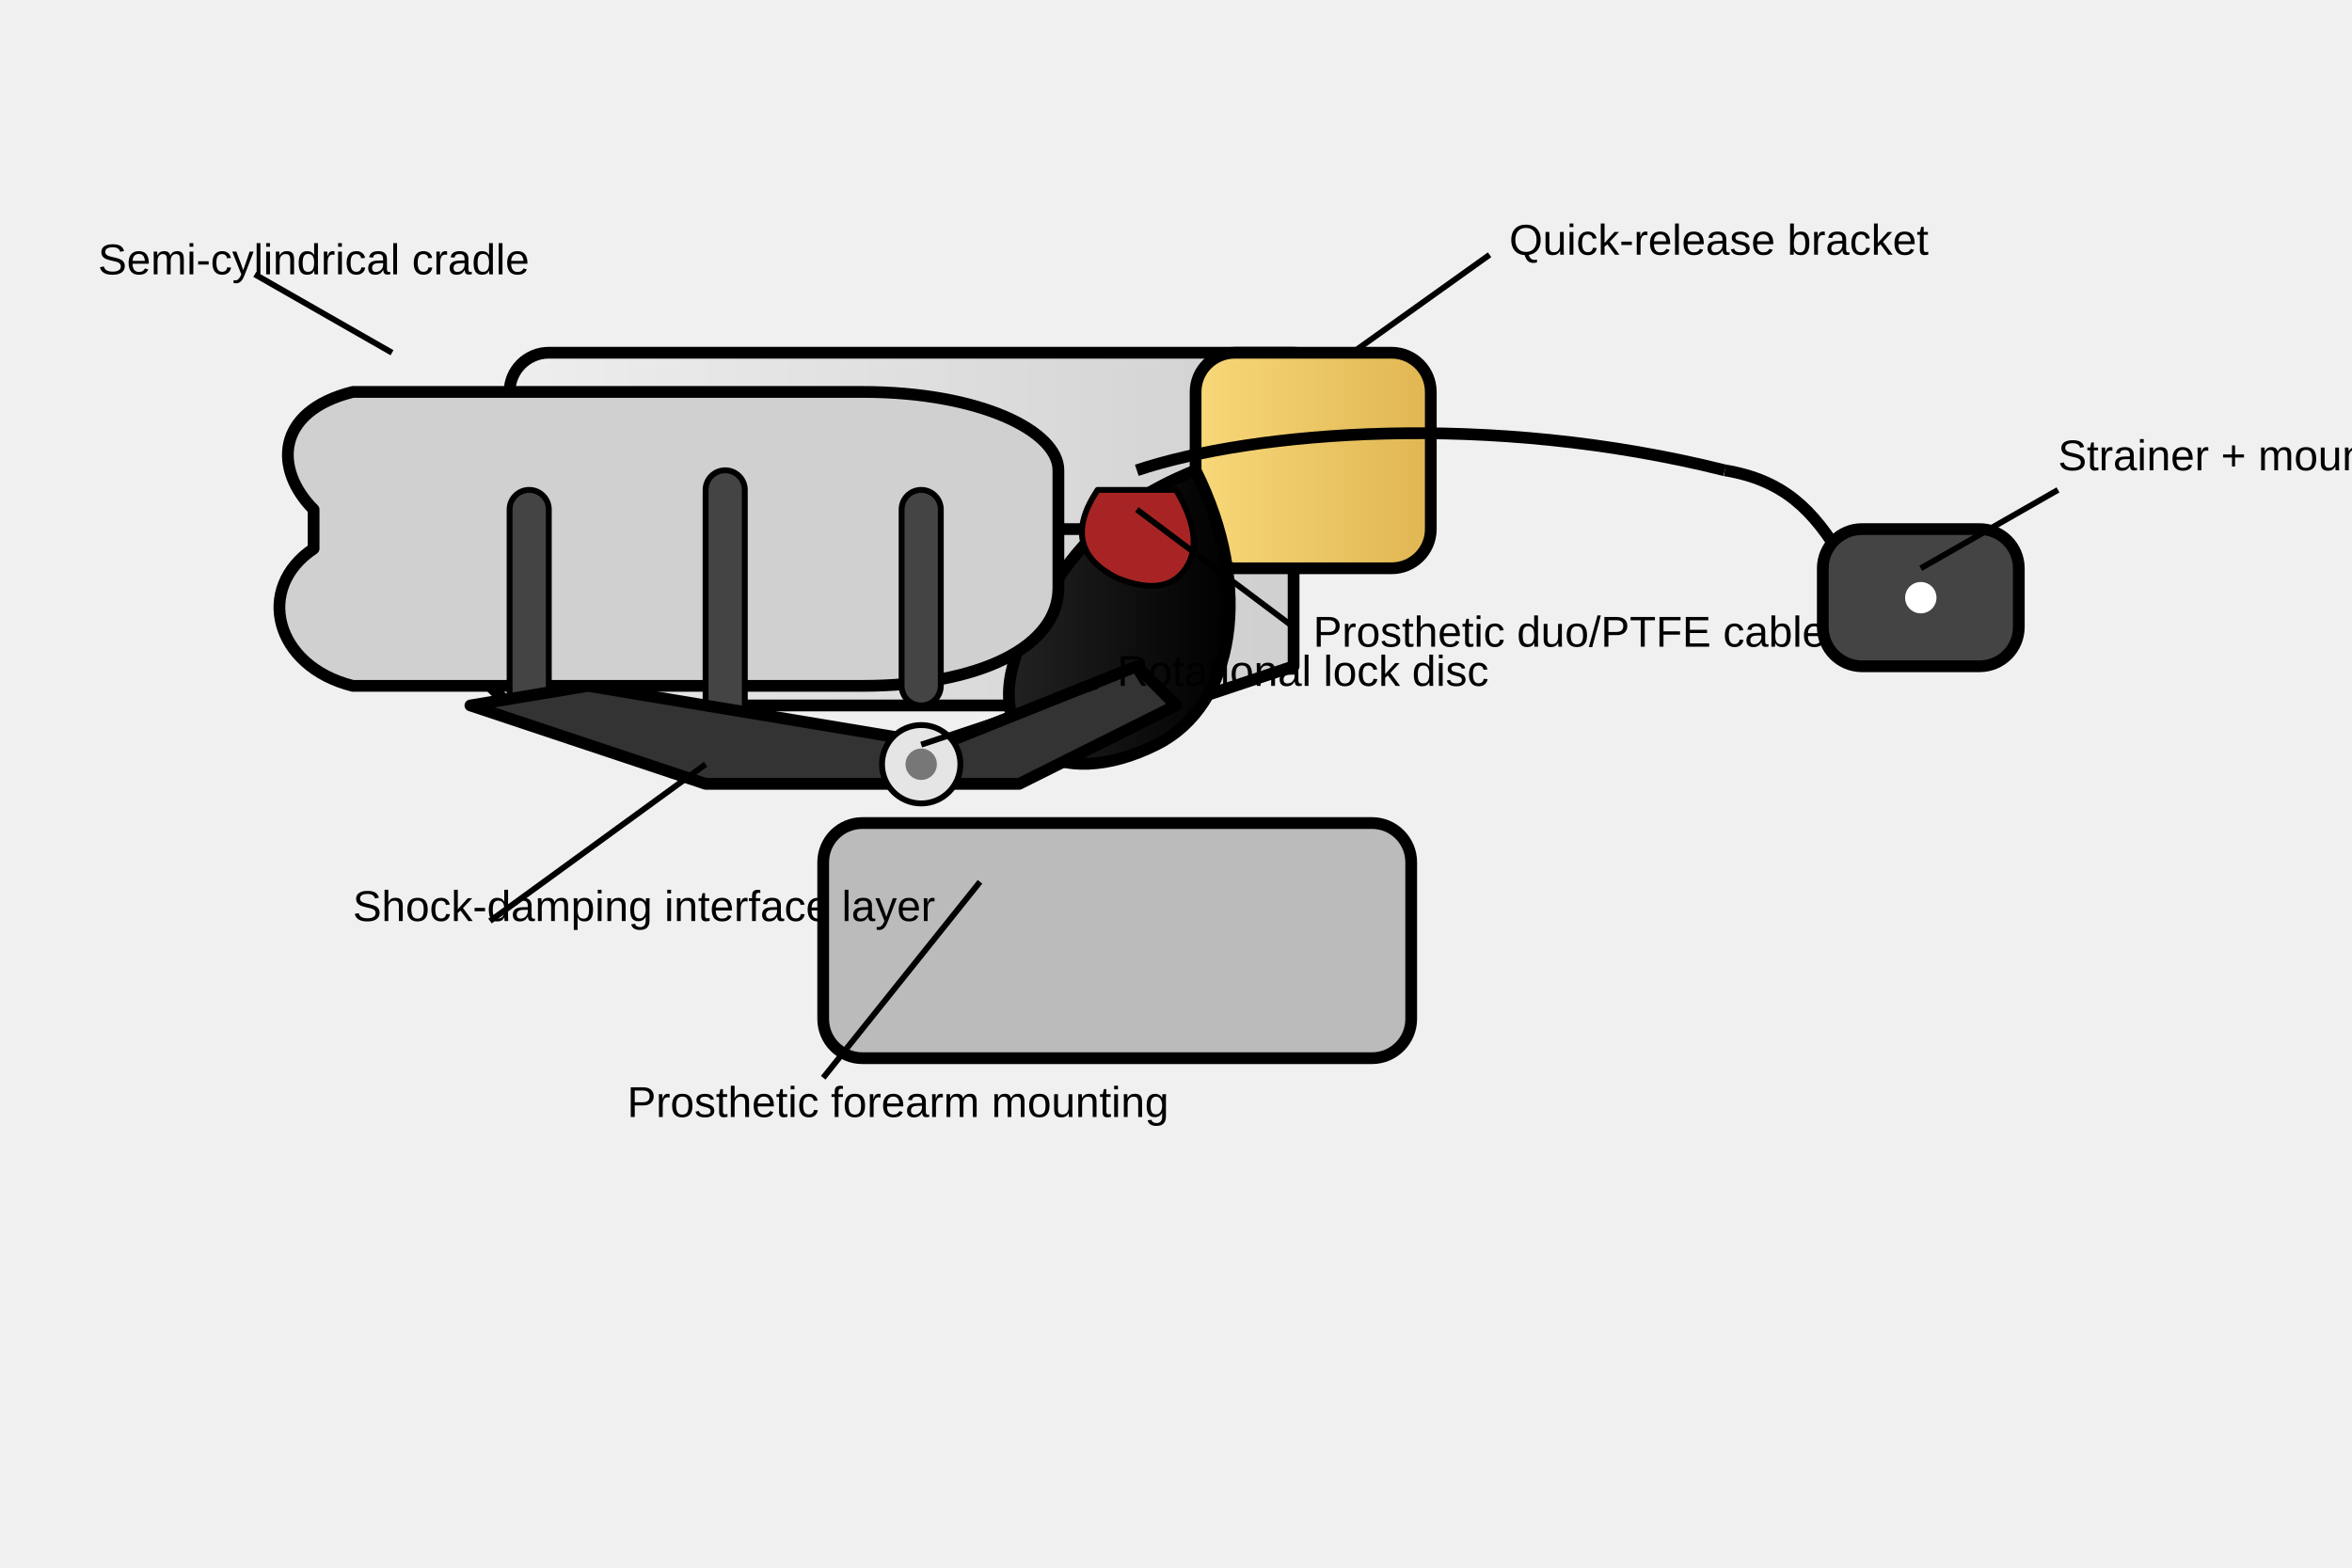
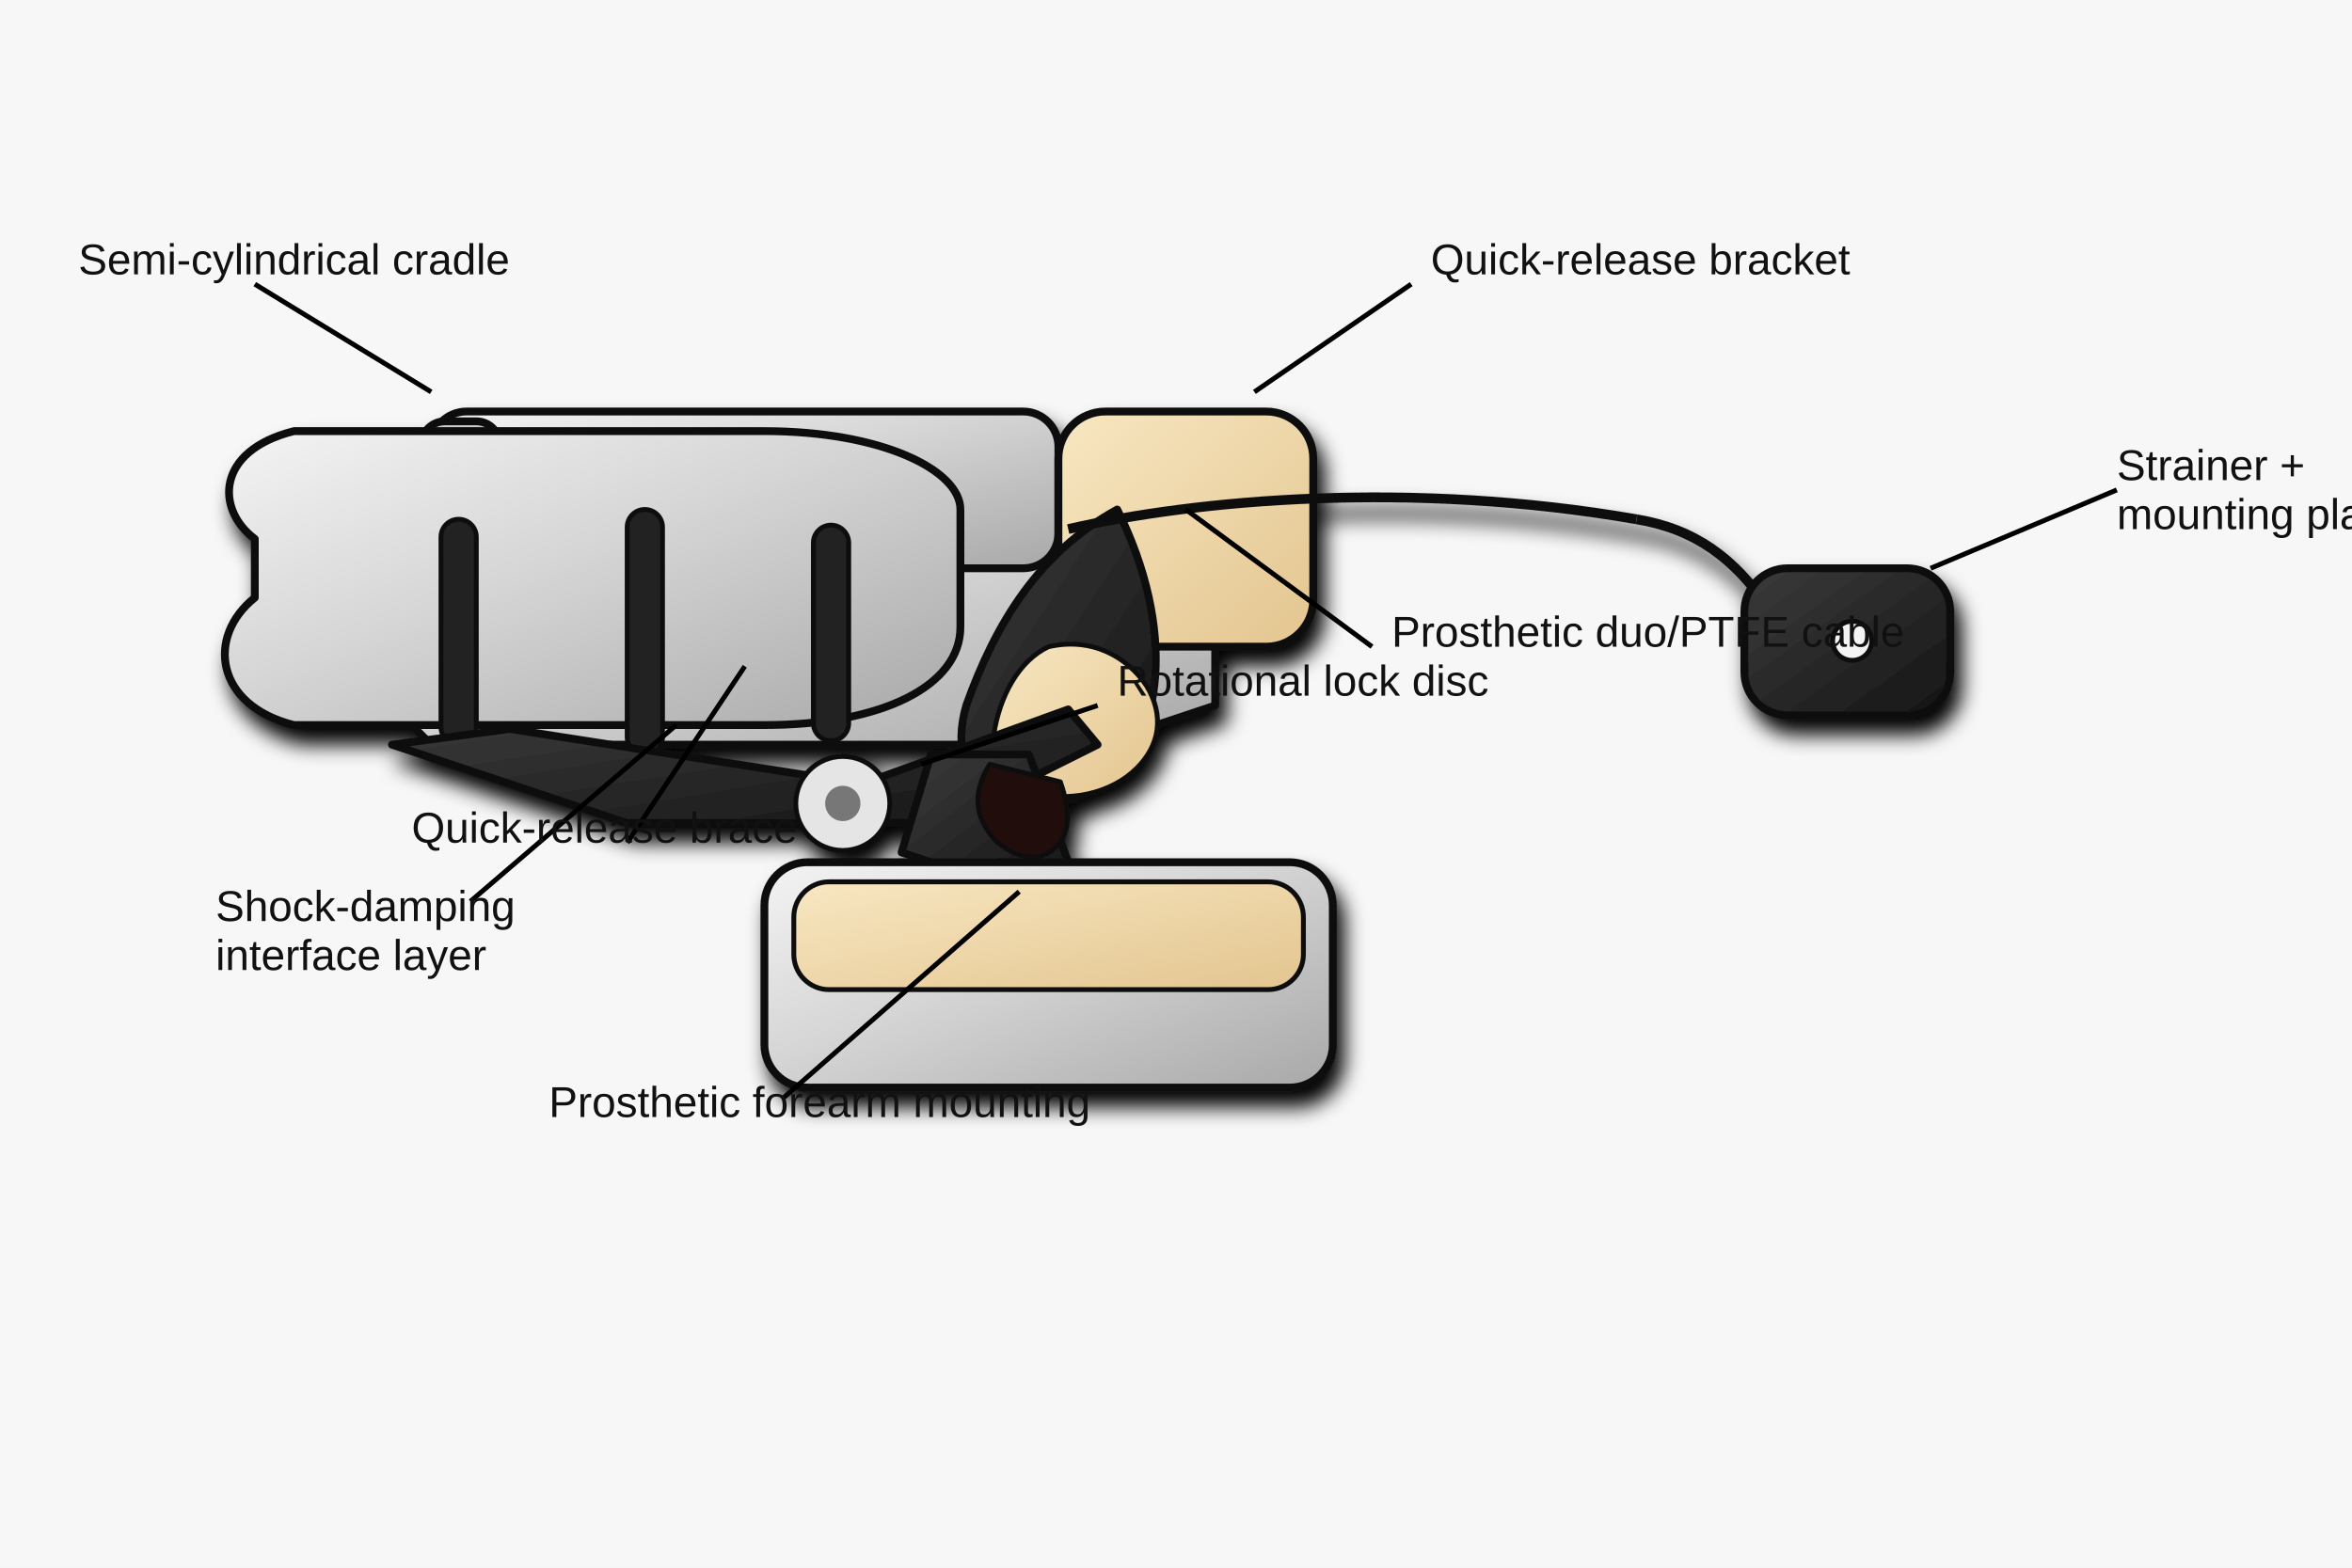
<svg xmlns="http://www.w3.org/2000/svg" viewBox="0 0 1200 800" width="1200" height="800">
  <defs>
-     <linearGradient id="metalGrad" x1="0" x2="1">
-       <stop offset="0" stop-color="#eeeeee" />
-       <stop offset="1" stop-color="#cfcfcf" />
+     <linearGradient id="metalGrad" x1="0" y1="0" x2="1" y2="1">
+       <stop offset="0" stop-color="#f4f4f4" />
+       <stop offset="0.45" stop-color="#d5d5d5" />
+       <stop offset="1" stop-color="#a8a8a8" />
    </linearGradient>
-     <linearGradient id="darkGrad" x1="0" x2="1">
-       <stop offset="0" stop-color="#222" />
-       <stop offset="1" stop-color="#000" />
+     <linearGradient id="darkGrad" x1="0" y1="0" x2="1" y2="1">
+       <stop offset="0" stop-color="#3b3b3b" />
+       <stop offset="1" stop-color="#151515" />
    </linearGradient>
-     <linearGradient id="yellowGrad" x1="0" x2="1">
-       <stop offset="0" stop-color="#f8d879" />
-       <stop offset="1" stop-color="#e0b652" />
+     <linearGradient id="creamGrad" x1="0" y1="0" x2="1" y2="1">
+       <stop offset="0" stop-color="#f8e7c2" />
+       <stop offset="1" stop-color="#e3c58f" />
    </linearGradient>
    <style>
-       .stroke { stroke:#000; stroke-width:6px; stroke-linecap:round; stroke-linejoin:round; }
-       .thin { stroke-width:3px; }
-       text { font-family:Arial, sans-serif; font-size:22px; fill:#000; }
+       .outline { stroke:#111; stroke-width:4px; stroke-linecap:round; stroke-linejoin:round; }
+       .thin    { stroke-width:2.5px; }
+       text { font-family:Arial, sans-serif; font-size:22px; fill:#111; }
    </style>
+     <filter id="dropShadow" x="-20%" y="-20%" width="140%" height="140%">
+       <feGaussianBlur in="SourceAlpha" stdDeviation="5" result="blur" />
+       <feOffset in="blur" dx="4" dy="8" result="offsetBlur" />
+       <feMerge>
+         <feMergeNode in="offsetBlur" />
+         <feMergeNode in="SourceGraphic" />
+       </feMerge>
+     </filter>
  </defs>
-   <g id="mainGun">
-     <path d="M240 260 L460 260 L580 240 L660 260 L660 340 L600 360 L480 360 L260 360 L240 340 Z" fill="url(#metalGrad)" class="stroke" />
-     <rect x="260" y="180" width="420" height="90" rx="20" fill="url(#metalGrad)" class="stroke" />
-     <rect x="610" y="180" width="120" height="110" rx="20" fill="url(#yellowGrad)" class="stroke" />
-     <path d="M610 240 C640 300 630 360 590 380 C540 405 500 380 520 330 C540 290 560 260 610 240 Z" fill="url(#darkGrad)" class="stroke" />
-   </g>
-   <g id="cradle">
-     <path d="M160 260 C140 240 140 210 180 200 L440 200 C500 200 540 220 540 240 L540 300 C540 330 500 350 440 350 L180 350 C140 340 130 300 160 280 Z" fill="#d0d0d0" class="stroke" />
-   </g>
-   <g id="straps">
-     <rect x="260" y="250" width="20" height="120" rx="10" fill="#444" class="stroke thin" />
-     <rect x="360" y="240" width="20" height="130" rx="10" fill="#444" class="stroke thin" />
-     <rect x="460" y="250" width="20" height="110" rx="10" fill="#444" class="stroke thin" />
-   </g>
-   <g id="brace">
-     <path d="M240 360 L360 400 L520 400 L600 360 L580 340 L480 380 L300 350 Z" fill="#333" class="stroke" />
-   </g>
-   <g id="trigger">
-     <path d="M560 250 q-20 30 10 45 q25 10 35 -5 q10 -15 -5 -40 z" fill="#a82424" class="stroke thin" />
-   </g>
-   <g id="forearmMount">
-     <rect x="420" y="420" width="300" height="120" rx="20" fill="#bbbbbb" class="stroke" />
-     <circle cx="470" cy="390" r="20" fill="#e5e5e5" class="stroke thin" />
-     <circle cx="470" cy="390" r="8" fill="#777" />
-   </g>
-   <g id="cable">
-     <path d="M580 240 C640 220 760 210 880 240" stroke="#000" stroke-width="6" fill="none" />
-     <path d="M880 240 C910 245 925 260 940 285" stroke="#000" stroke-width="6" fill="none" />
-     <rect x="930" y="270" width="100" height="70" rx="20" fill="#444" class="stroke" />
-     <circle cx="980" cy="305" r="8" fill="#fff" />
+   <rect x="0" y="0" width="1200" height="800" fill="#f7f7f7" />
+   <g id="gun" filter="url(#dropShadow)" transform="translate(-40,20)">
+     <g id="mainGun">
+       <path d="M240 260 L460 260 L580 240 L660 260 L660 340 L600 360 L480 360 L260 360 L240 340 Z" fill="url(#metalGrad)" class="outline" />
+       <rect x="260" y="190" width="320" height="80" rx="18" fill="url(#metalGrad)" class="outline" />
+       <rect x="255" y="195" width="40" height="70" rx="12" fill="#c9c9c9" class="outline" />
+       <rect x="580" y="190" width="130" height="120" rx="24" fill="url(#creamGrad)" class="outline" />
+       <path d="M610 240 C640 300 635 360 600 382                C560 405 520 385 533 340                C548 298 570 262 610 240 Z" fill="url(#darkGrad)" class="outline" />
+       <path d="M575 310 C597 305 615 315 625 330                C634 345 632 360 620 372                C607 385 585 390 565 384                C550 380 545 370 547 355                C550 335 560 317 575 310 Z" fill="url(#creamGrad)" class="outline thin" />
+     </g>
+     <g id="cradle">
+       <path d="M170 255 C150 240 150 210 190 200                L430 200 C490 200 530 220 530 240                L530 300 C530 330 490 350 430 350                L190 350 C150 340 145 305 170 285 Z" fill="url(#metalGrad)" class="outline" />
+     </g>
+     <g id="straps">
+       <rect x="265" y="245" width="18" height="115" rx="9" fill="#222" class="outline thin" />
+       <rect x="360" y="240" width="18" height="125" rx="9" fill="#222" class="outline thin" />
+       <rect x="455" y="248" width="18" height="110" rx="9" fill="#222" class="outline thin" />
+     </g>
+     <g id="brace">
+       <path d="M240 360 L360 400 L520 400 L600 360 L585 342 L480 380 L300 352 Z" fill="url(#darkGrad)" class="outline" />
+     </g>
+     <g id="trigger">
+       <path d="M515 365 L565 365 L585 420 L545 430 L500 415 Z" fill="url(#darkGrad)" class="outline" />
+       <path d="M545 370 q-14 22 4 40 q18 14 30 2 q10-10 2-33 z" fill="#201010" class="outline thin" />
+     </g>
+     <g id="forearmMount">
+       <rect x="430" y="420" width="290" height="115" rx="22" fill="url(#metalGrad)" class="outline" />
+       <rect x="445" y="430" width="260" height="55" rx="18" fill="url(#creamGrad)" class="outline thin" />
+       <circle cx="470" cy="390" r="24" fill="#e5e5e5" class="outline thin" />
+       <circle cx="470" cy="390" r="9" fill="#777" />
+     </g>
+     <g id="cable">
+       <path d="M585 250 C650 235 760 225 875 245" stroke="#111" stroke-width="5" fill="none" />
+       <path d="M875 245 C905 250 925 265 942 290" stroke="#111" stroke-width="5" fill="none" />
+       <rect x="930" y="270" width="105" height="75" rx="22" fill="url(#darkGrad)" class="outline" />
+       <circle cx="985" cy="307" r="10" fill="#f4f4f4" class="outline thin" />
+     </g>
  </g>
  <g id="labels" class="thin">
-     <line x1="200" y1="180" x2="130" y2="140" stroke="#000" />
-     <text x="50" y="140">Semi-cylindrical cradle</text>
-     <line x1="690" y1="180" x2="760" y2="130" stroke="#000" />
-     <text x="770" y="130">Quick-release bracket</text>
-     <line x1="470" y1="380" x2="560" y2="350" stroke="#000" />
-     <text x="570" y="350">Rotational lock disc</text>
-     <line x1="360" y1="390" x2="250" y2="470" stroke="#000" />
-     <text x="180" y="470">Shock-damping interface layer</text>
-     <line x1="980" y1="290" x2="1050" y2="250" stroke="#000" />
-     <text x="1050" y="240">Strainer + mounting plate</text>
-     <line x1="580" y1="260" x2="660" y2="320" stroke="#000" />
-     <text x="670" y="330">Prosthetic duo/PTFE cable</text>
-     <line x1="500" y1="450" x2="420" y2="550" stroke="#000" />
-     <text x="320" y="570">Prosthetic forearm mounting</text>
+     <line x1="220" y1="200" x2="130" y2="145" stroke="#000" />
+     <text x="40" y="140">Semi-cylindrical cradle</text>
+     <line x1="640" y1="200" x2="720" y2="145" stroke="#000" />
+     <text x="730" y="140">Quick-release bracket</text>
+     <line x1="470" y1="390" x2="560" y2="360" stroke="#000" />
+     <text x="570" y="355">Rotational lock disc</text>
+     <line x1="345" y1="370" x2="240" y2="460" stroke="#000" />
+     <text x="110" y="470">Shock-damping</text>
+     <text x="110" y="495">interface layer</text>
+     <line x1="985" y1="290" x2="1080" y2="250" stroke="#000" />
+     <text x="1080" y="245">Strainer +</text>
+     <text x="1080" y="270">mounting plate</text>
+     <line x1="605" y1="260" x2="700" y2="330" stroke="#000" />
+     <text x="710" y="330">Prosthetic duo/PTFE cable</text>
+     <line x1="520" y1="455" x2="400" y2="560" stroke="#000" />
+     <text x="280" y="570">Prosthetic forearm mounting</text>
+     <line x1="380" y1="340" x2="320" y2="430" stroke="#000" />
+     <text x="210" y="430">Quick-release brace</text>
  </g>
</svg>
